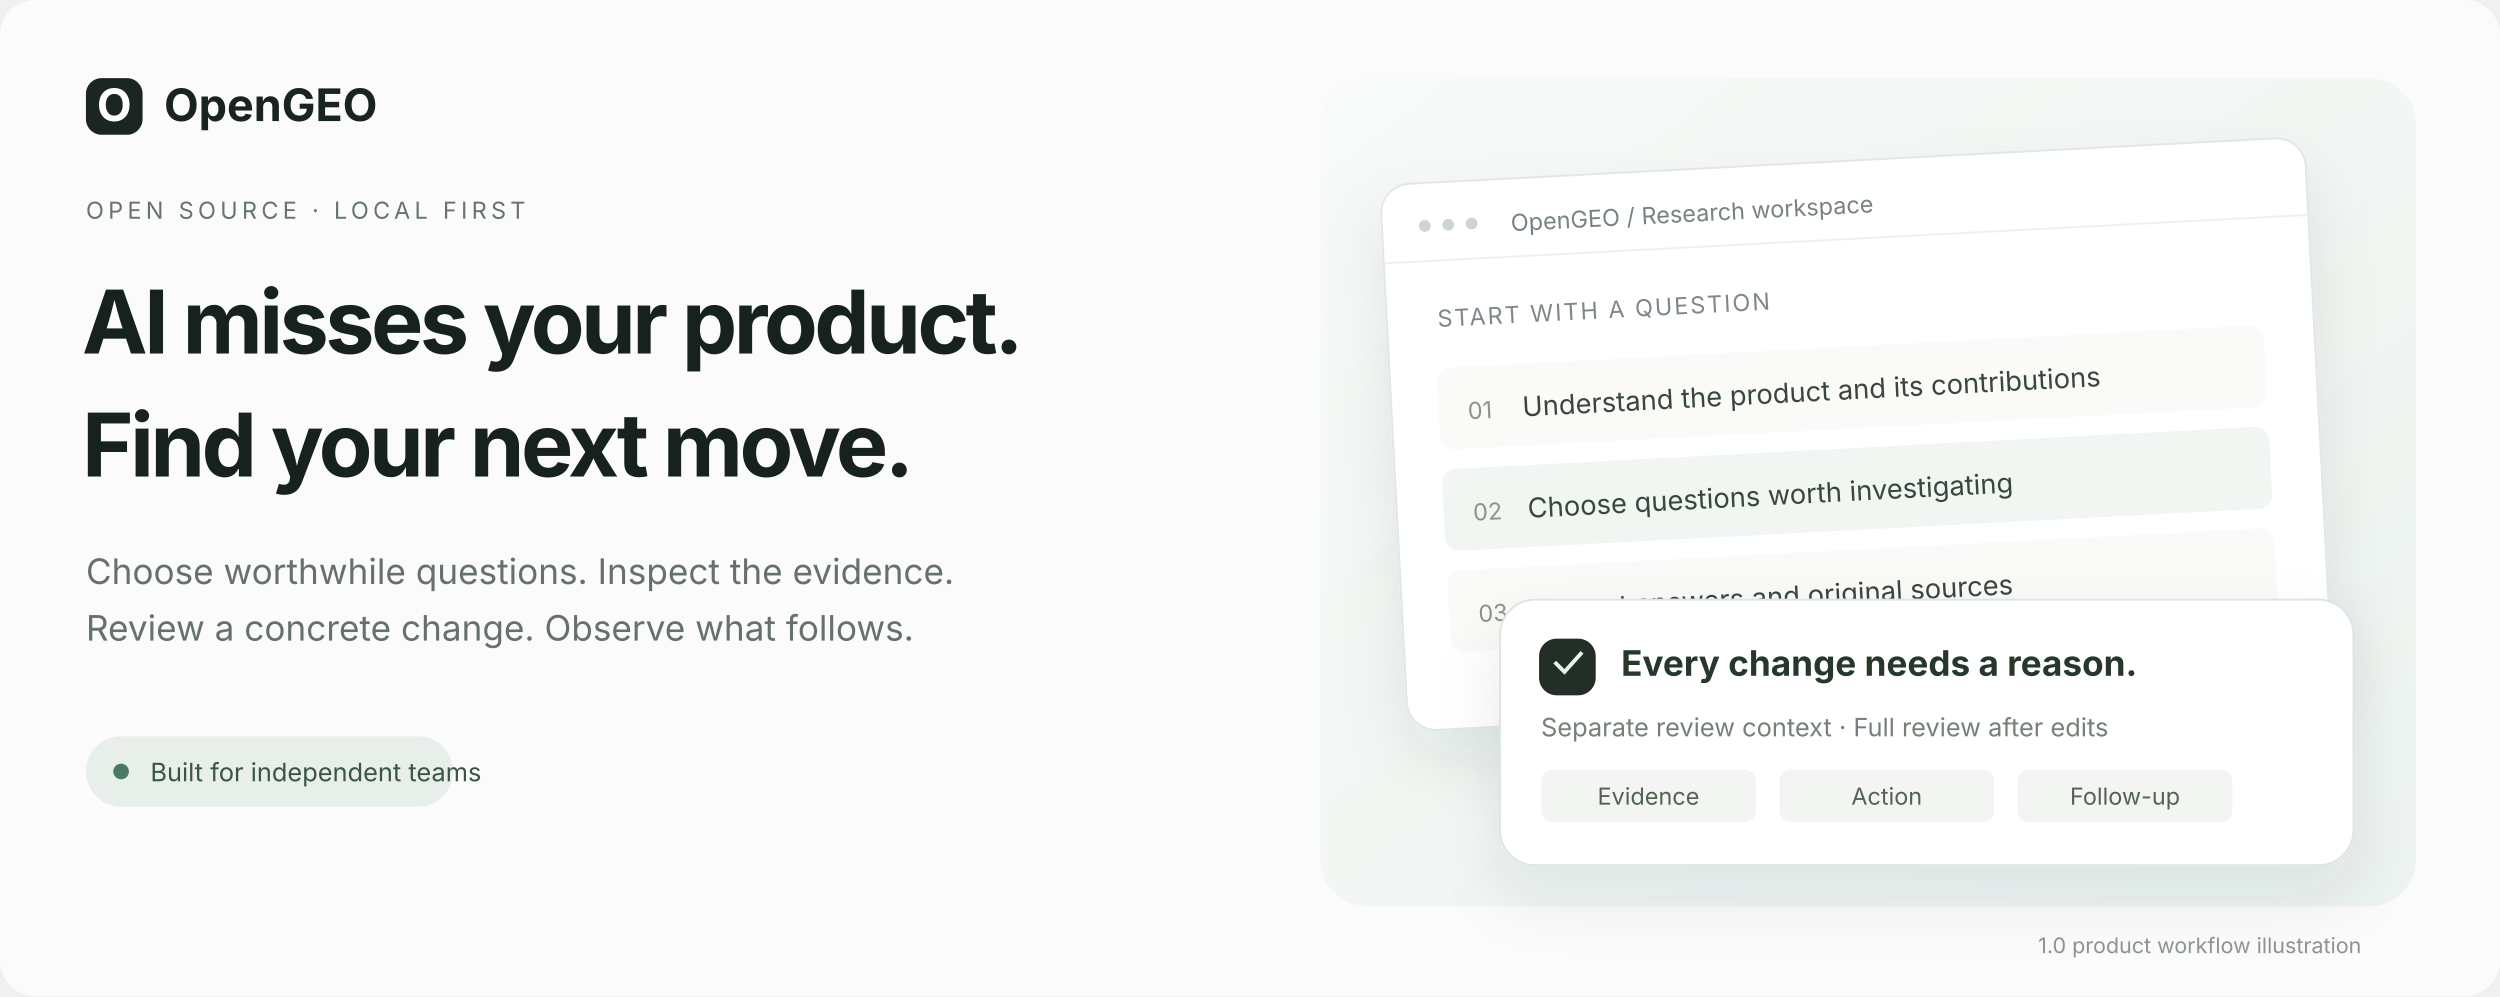
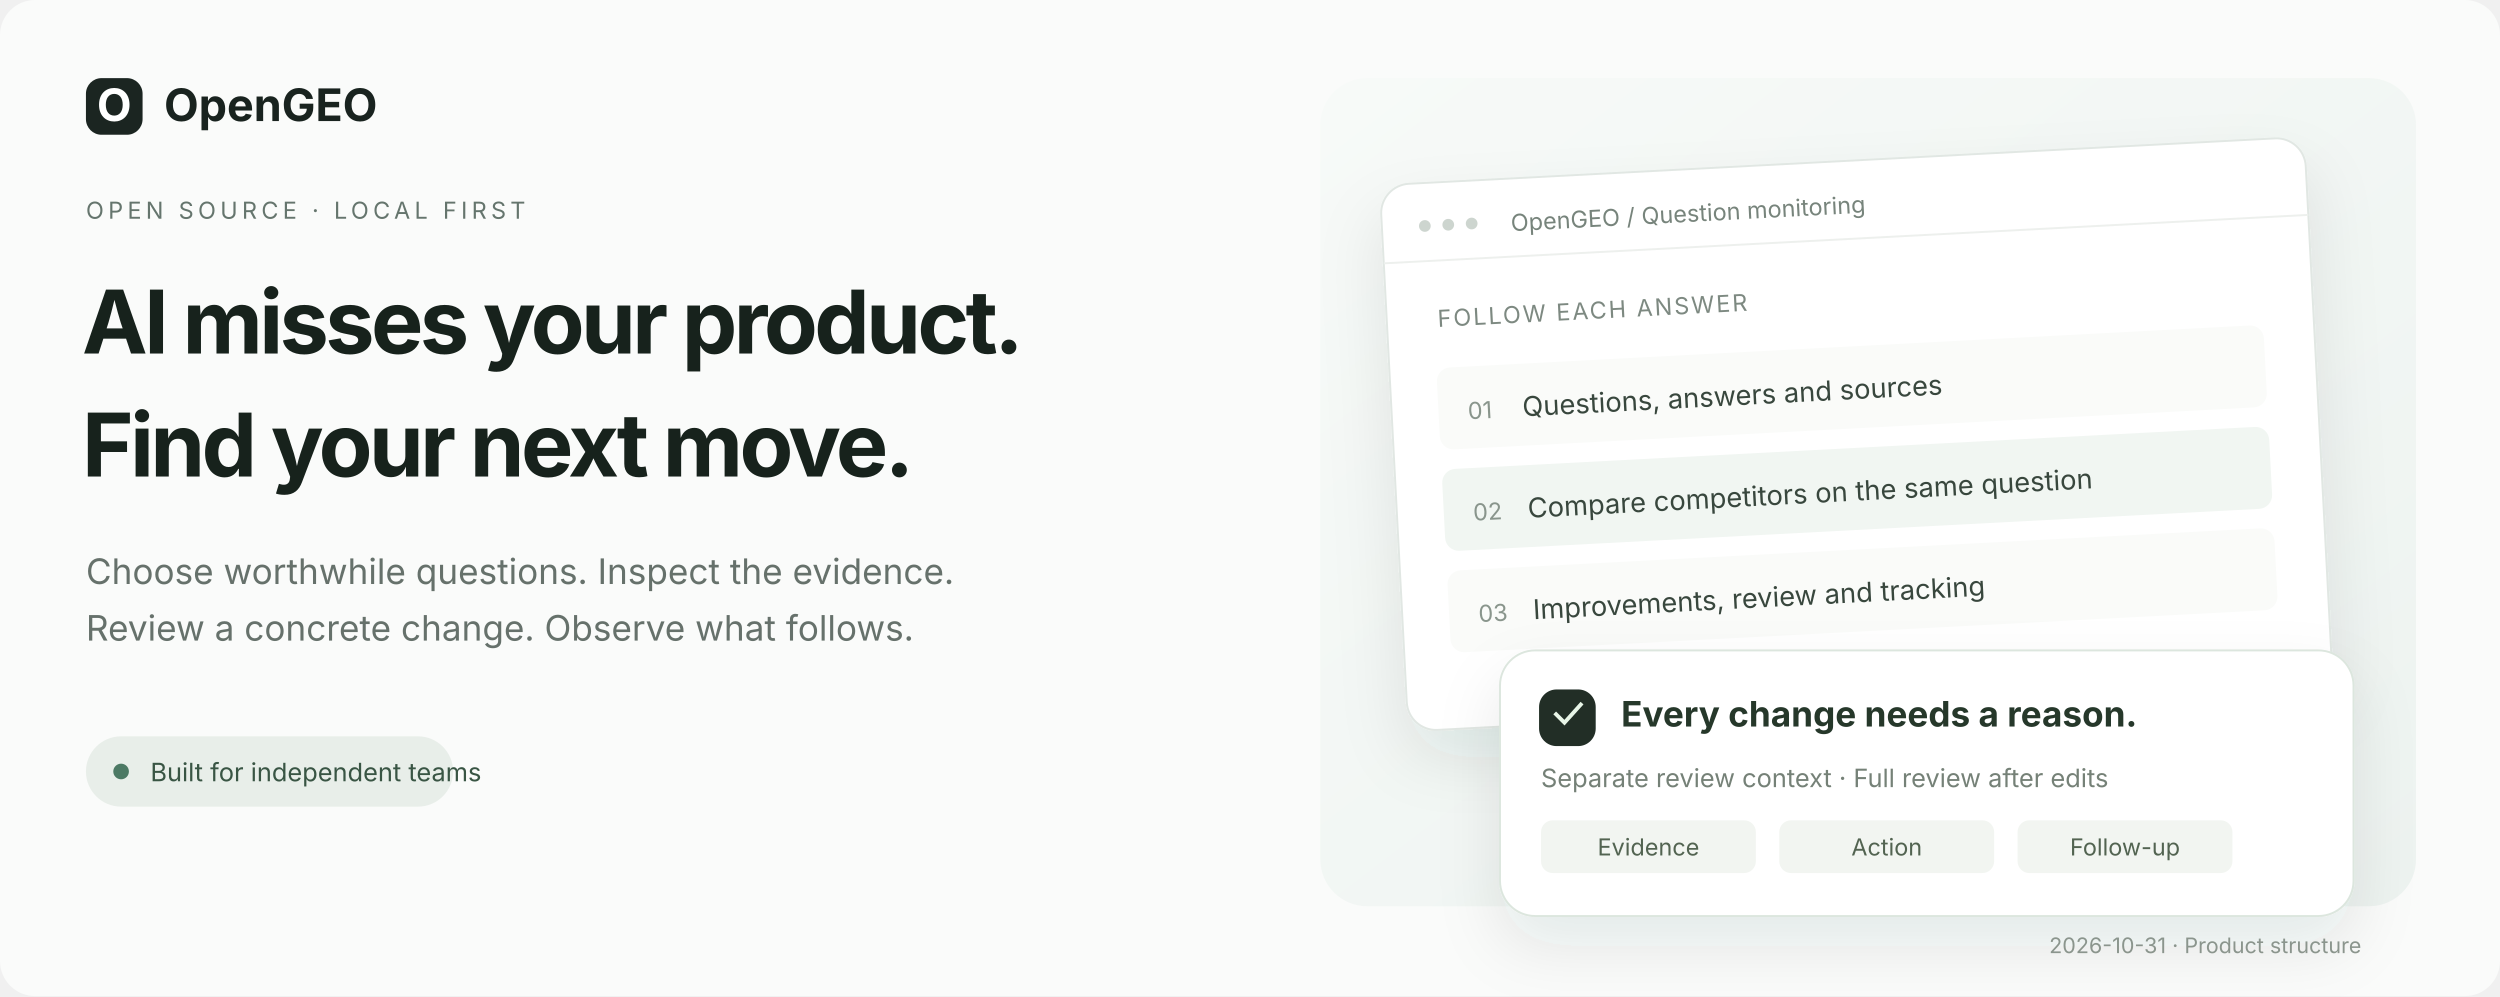
<svg xmlns="http://www.w3.org/2000/svg" width="1280" height="510" viewBox="0 0 1280 510" role="img" aria-labelledby="title desc">
  <defs>
    <filter id="shadow" x="-30%" y="-40%" width="170%" height="190%">
      <feDropShadow dx="0" dy="15" stdDeviation="16" flood-color="#273d36" flood-opacity=".09" />
    </filter>
    <linearGradient id="wash" x1="0" y1="0" x2="1" y2="1">
      <stop stop-color="#f7faf8" />
      <stop offset="1" stop-color="#edf3f0" />
    </linearGradient>
  </defs>
  <rect width="1280" height="510" rx="18" fill="#fafbfa" />
  <g font-family="-apple-system, BlinkMacSystemFont, Segoe UI, PingFang SC, Microsoft YaHei, sans-serif">
    <rect x="44" y="40" width="29" height="29" rx="8" fill="#1b2521" />
    <text x="58.5" y="62" text-anchor="middle" font-size="23" font-weight="700" fill="white">O</text>
    <text x="84" y="62" font-size="23" font-weight="700" fill="#19231f">OpenGEO</text>
    <text x="44" y="112" font-size="12" letter-spacing="2.2" fill="#65756d">OPEN SOURCE · LOCAL FIRST</text>
    <text x="42" y="181" font-size="45" font-weight="750" letter-spacing="-1.8" fill="#17221c">AI misses your product.</text>
    <text x="42" y="244" font-size="45" font-weight="750" letter-spacing="-1.8" fill="#17221c">Find your next move.</text>
    <text x="44" y="299" font-size="18" fill="#66716b">Choose worthwhile questions. Inspect the evidence.</text>
    <text x="44" y="328" font-size="18" fill="#66716b">Review a concrete change. Observe what follows.</text>
    <rect x="44" y="377" width="188" height="36" rx="18" fill="#e8eee9" />
    <circle cx="62" cy="395" r="4" fill="#4c7964" />
    <text x="77" y="400" font-size="13" fill="#395544">Built for independent teams</text>
    <rect x="676" y="40" width="561" height="424" rx="24" fill="url(#wash)" />
    <g transform="rotate(-3 937 234)" filter="url(#shadow)">
      <rect x="714" y="83" width="474" height="280" rx="15" fill="white" stroke="#e1e7e3" />
      <circle cx="736" cy="105" r="3" fill="#cdd5cf" />
      <circle cx="748" cy="105" r="3" fill="#cdd5cf" />
      <circle cx="760" cy="105" r="3" fill="#cdd5cf" />
-       <text x="780" y="110" font-size="12" fill="#77847b">OpenGEO / Research workspace</text>
+       <text x="780" y="110" font-size="12" fill="#77847b">OpenGEO / Question monitoring</text>
      <path d="M714 123H1188" stroke="#edf0ed" />
-       <text x="740" y="157" font-size="12" letter-spacing="1" fill="#7d8981">START WITH A QUESTION</text>
+       <text x="740" y="157" font-size="12" letter-spacing="1" fill="#7d8981">FOLLOW EACH ANSWER</text>
      <rect x="738" y="178" width="424" height="42" rx="7" fill="#fafbf9" />
      <text x="753" y="205" font-size="12" fill="#89958c">01</text>
-       <text x="781" y="205" font-size="14" fill="#39473e">Understand the product and its contributions</text>
+       <text x="781" y="205" font-size="14" fill="#39473e">Questions, answers and sources</text>
      <rect x="738" y="230" width="424" height="42" rx="7" fill="#f1f6f2" />
      <text x="753" y="257" font-size="12" fill="#89958c">02</text>
-       <text x="781" y="257" font-size="14" fill="#39473e">Choose questions worth investigating</text>
+       <text x="781" y="257" font-size="14" fill="#39473e">Compare competitors on the same question</text>
      <rect x="738" y="282" width="424" height="42" rx="7" fill="#fafbf9" />
      <text x="753" y="309" font-size="12" fill="#89958c">03</text>
-       <text x="781" y="309" font-size="14" fill="#39473e">Inspect answers and original sources</text>
+       <text x="781" y="309" font-size="14" fill="#39473e">Improvements, review and tracking</text>
    </g>
-     <g filter="url(#shadow)">
+     <g transform="translate(0 26)" filter="url(#shadow)">
      <rect x="768" y="307" width="437" height="136" rx="18" fill="white" stroke="#dce6de" />
      <rect x="788" y="327" width="29" height="29" rx="9" fill="#202d25" />
      <path d="M796 339l5 5 9-10" fill="none" stroke="#e8f5e7" stroke-width="2" />
      <text x="830" y="346" font-size="18" font-weight="650" fill="#25372b">Every change needs a reason.</text>
      <text x="789" y="377" font-size="13" fill="#758177">Separate review context · Full review after edits</text>
      <rect x="789" y="394" width="110" height="27" rx="6" fill="#f2f5f1" />
      <text x="844" y="412" text-anchor="middle" font-size="12" fill="#526451">Evidence</text>
      <rect x="911" y="394" width="110" height="27" rx="6" fill="#f2f5f1" />
      <text x="966" y="412" text-anchor="middle" font-size="12" fill="#526451">Action</text>
      <rect x="1033" y="394" width="110" height="27" rx="6" fill="#f2f5f1" />
      <text x="1088" y="412" text-anchor="middle" font-size="12" fill="#526451">Follow-up</text>
    </g>
-     <text x="1209" y="488" text-anchor="end" font-size="11" fill="#8b958d">1.0 product workflow illustration</text>
+     <text x="1209" y="488" text-anchor="end" font-size="11" fill="#8b958d">2026-10-31 · Product structure</text>
  </g>
</svg>
